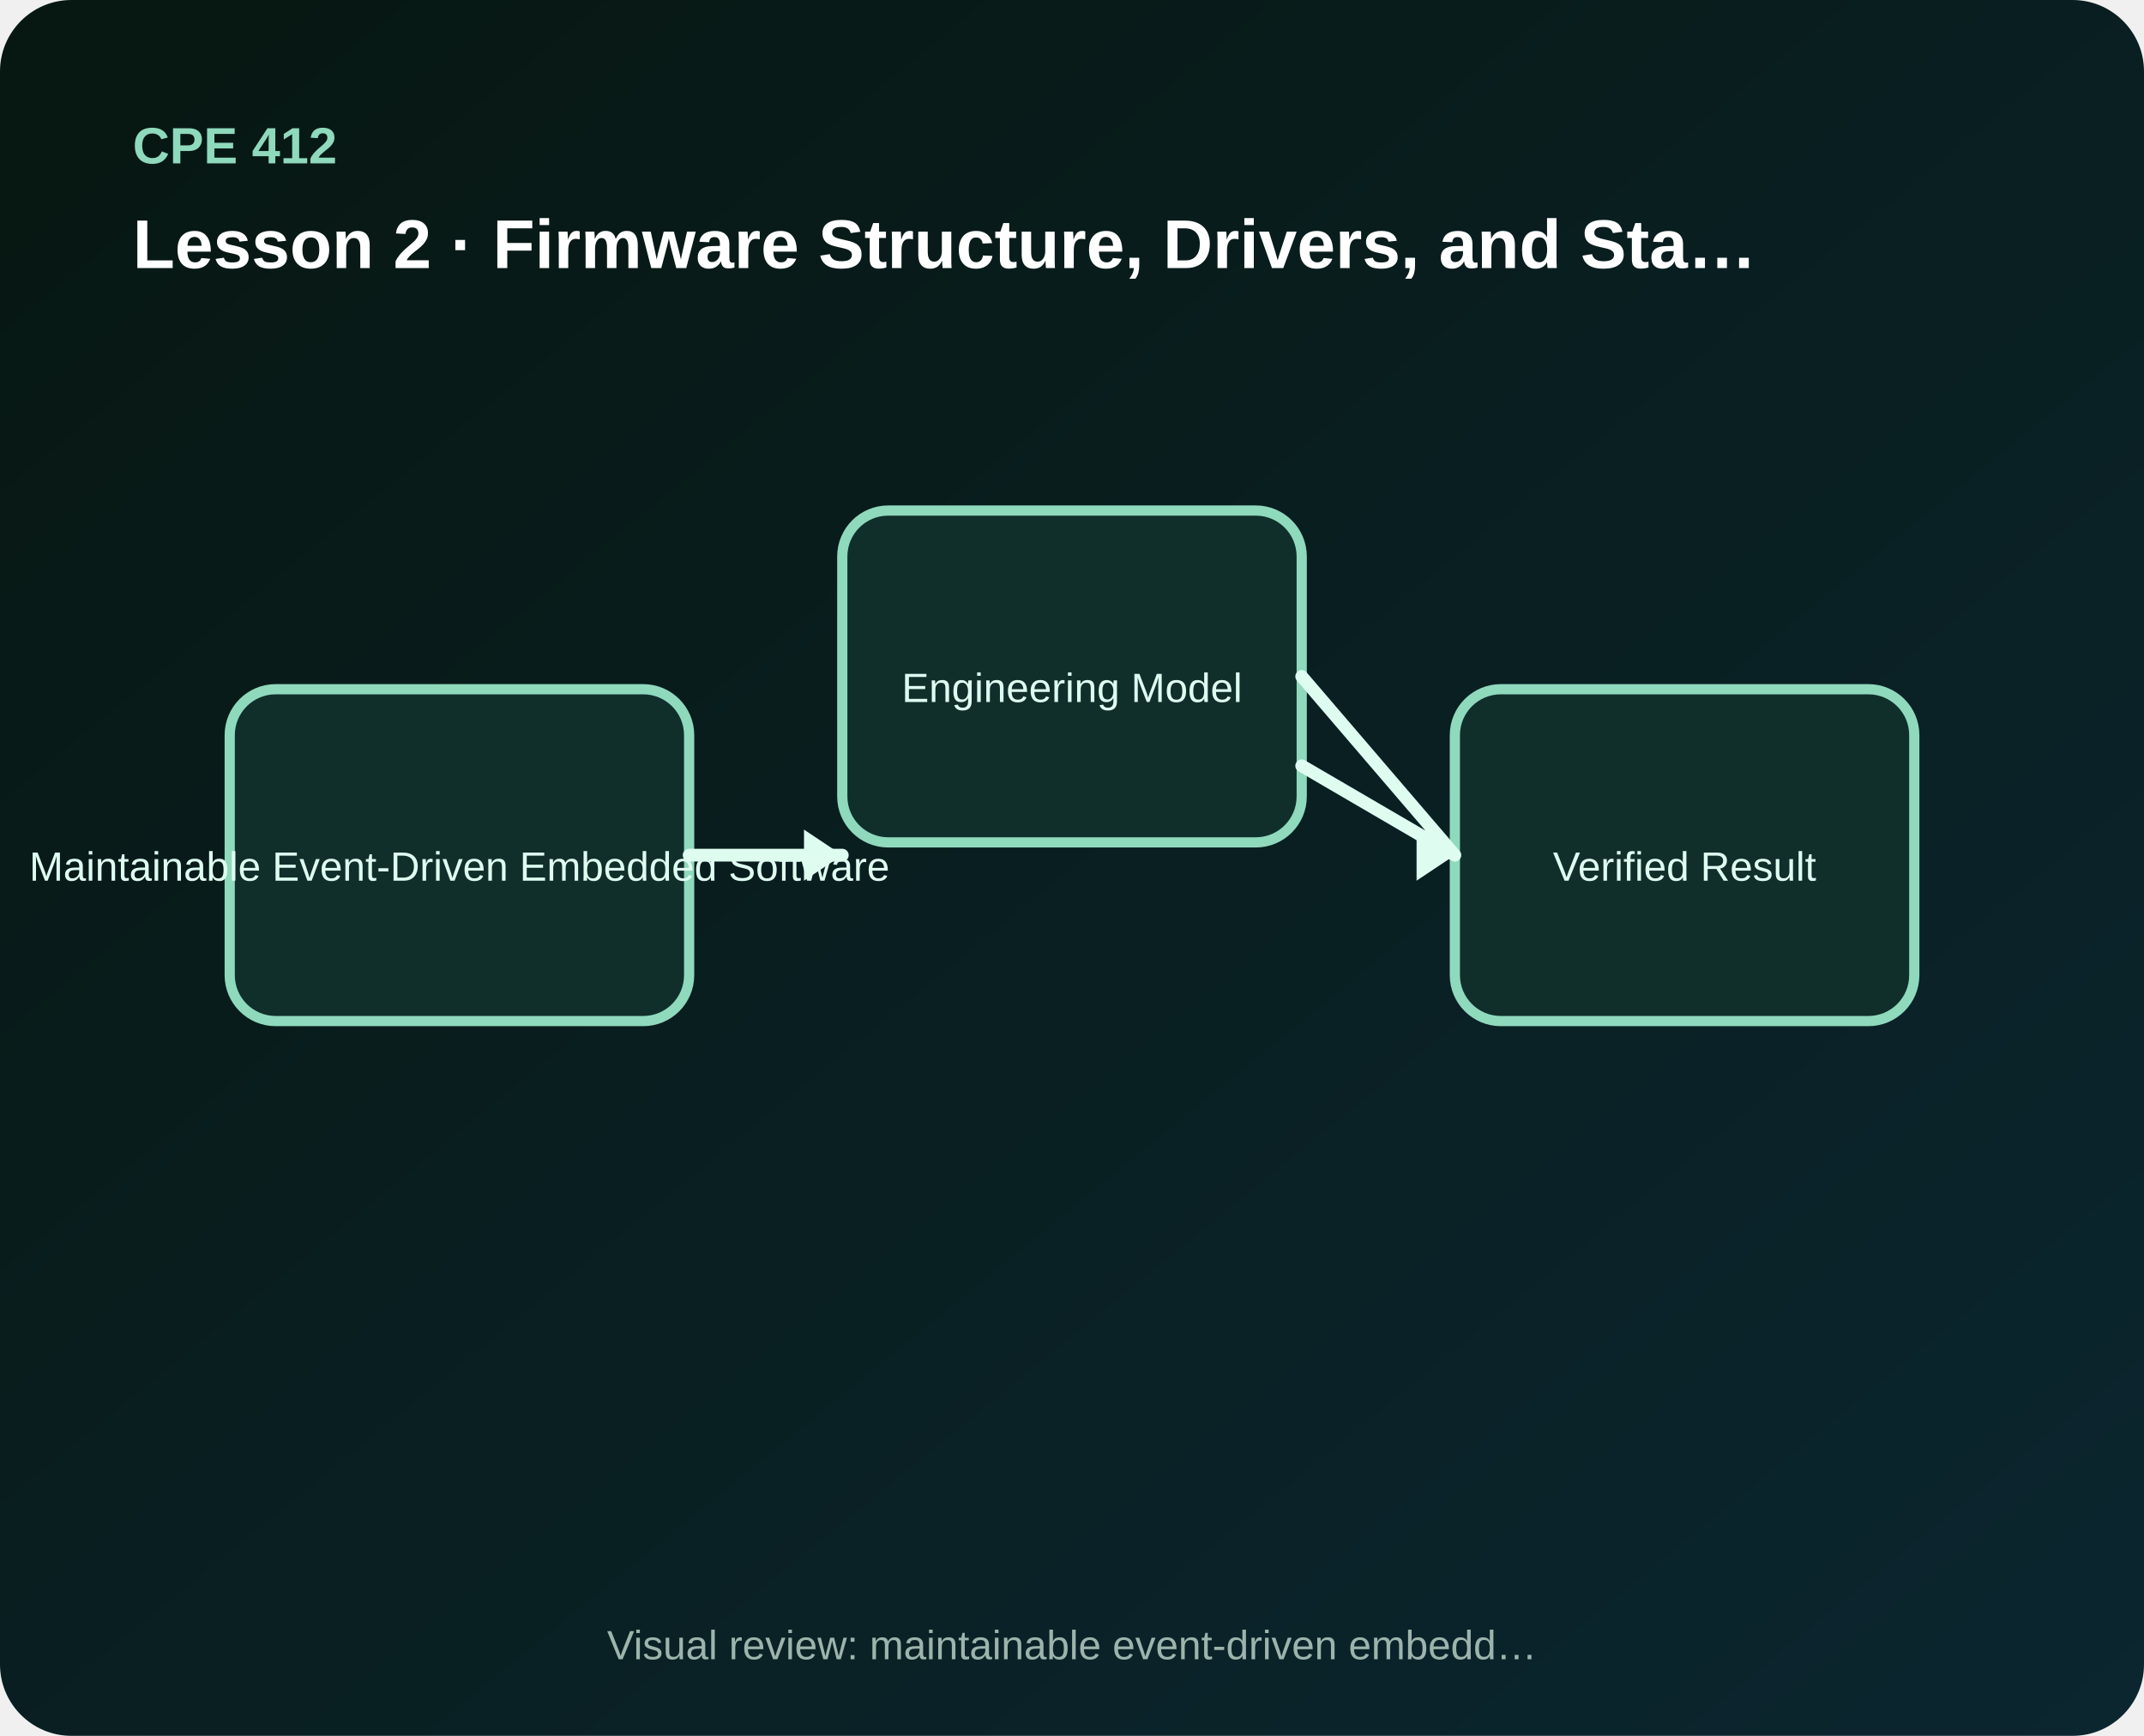
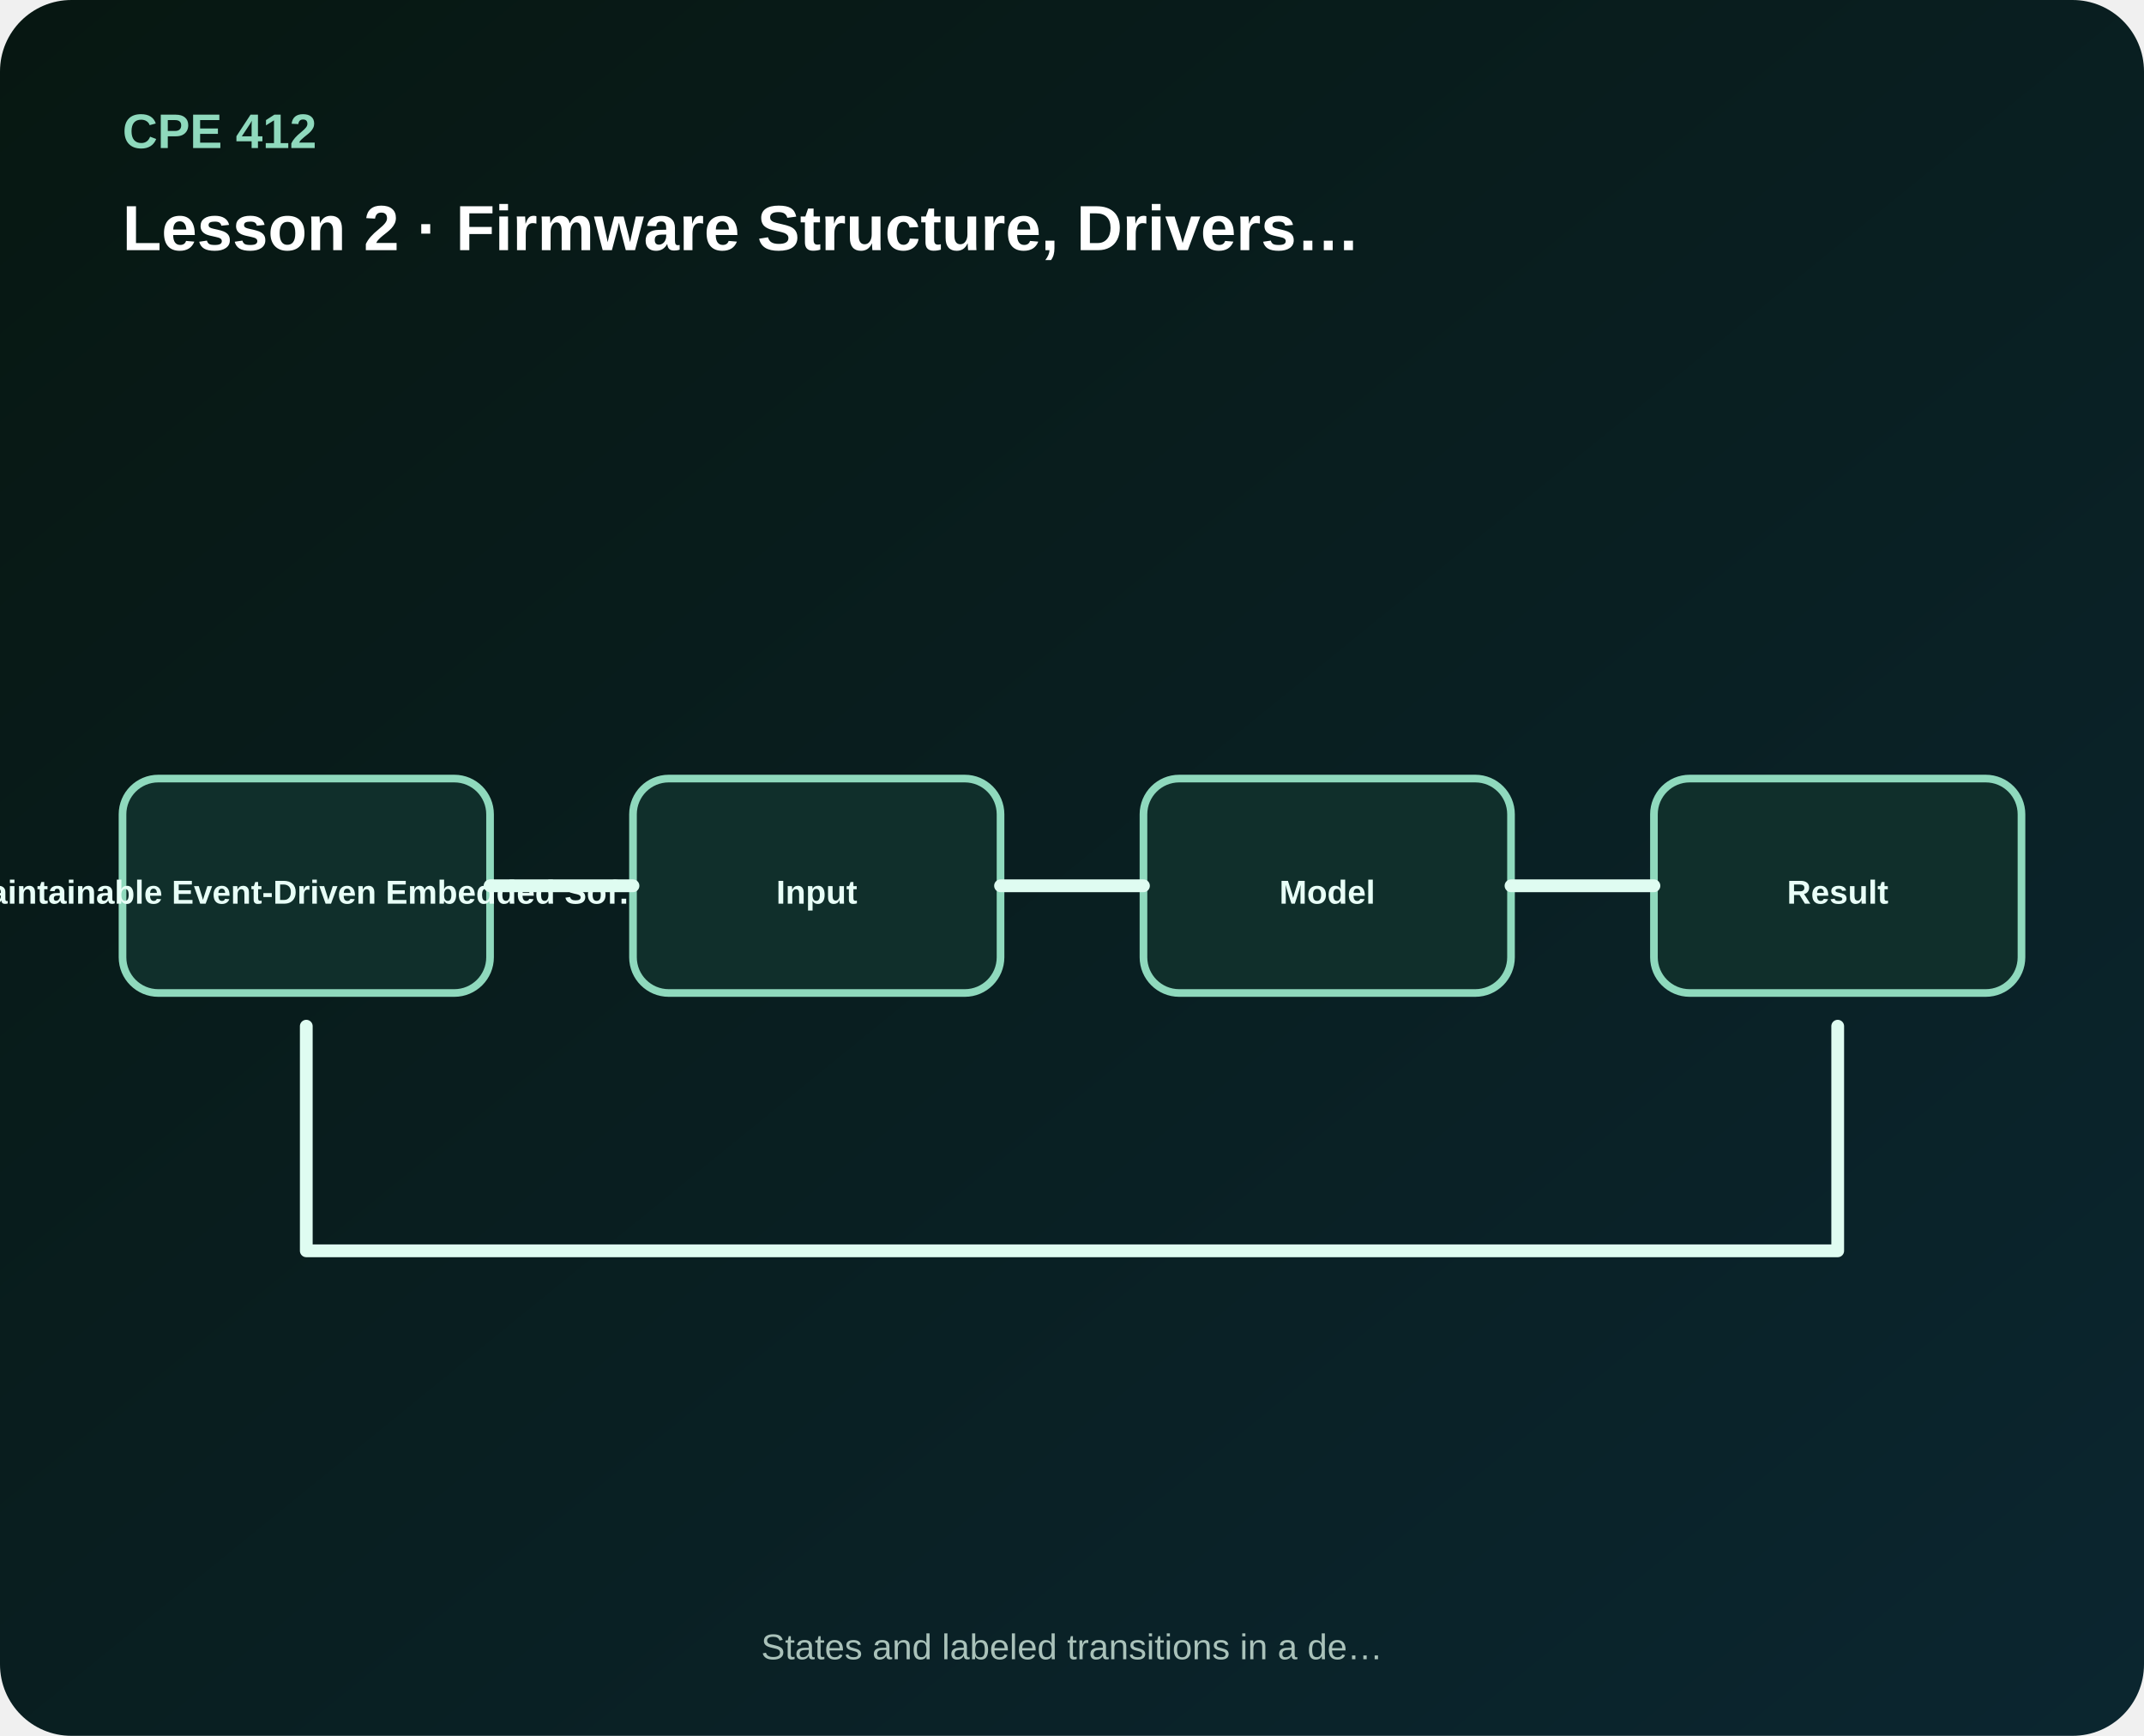
<svg xmlns="http://www.w3.org/2000/svg" viewBox="0 0 840 680" role="img" aria-labelledby="title desc">
  <defs>
    <linearGradient id="bg" x2="1" y2="1">
      <stop stop-color="#071711" />
      <stop offset="1" stop-color="#0b2630" />
    </linearGradient>
  </defs>
  <rect width="840" height="680" rx="28" fill="url(#bg)" />
-   <style>.shape{fill:#102f2b;stroke:#8fd9bd;stroke-width:4}.wire{fill:none;stroke:#dffcf1;stroke-width:5;stroke-linecap:round;stroke-linejoin:round}.axis{fill:none;stroke:#8ba9a0;stroke-width:3}.signal{fill:none;stroke:#8fd9bd;stroke-width:7}.sample{stroke:#e7b873;stroke-width:3}.dimension{fill:none;stroke:#e7b873;stroke-width:3}.dot,.fill{fill:#dffcf1}</style>
-   <text x="52" y="64" text-anchor="start" font-family="Arial,sans-serif" font-size="20" font-weight="700" fill="#8fd9bd">CPE 412</text>
-   <text x="52" y="105" text-anchor="start" font-family="Arial,sans-serif" font-size="27" font-weight="700" fill="#ffffff">Lesson 2 · Firmware Structure, Drivers, and Sta…</text>
-   <rect x="90" y="270" width="180" height="130" rx="18" class="shape" />
-   <rect x="330" y="200" width="180" height="130" rx="18" class="shape" />
-   <rect x="570" y="270" width="180" height="130" rx="18" class="shape" />
-   <path d="M270 335H330M510 265l60 70M510 300l60 35" class="wire" />
-   <path d="M315 325l15 10-15 10M555 325l15 10-15 10" class="fill" />
-   <text x="180" y="345" text-anchor="middle" font-family="Arial,sans-serif" font-size="16" font-weight="500" fill="#dffcf1">Maintainable Event-Driven Embedded Software</text>
-   <text x="420" y="275" text-anchor="middle" font-family="Arial,sans-serif" font-size="16" font-weight="500" fill="#dffcf1">Engineering Model</text>
-   <text x="660" y="345" text-anchor="middle" font-family="Arial,sans-serif" font-size="16" font-weight="500" fill="#dffcf1">Verified Result</text>
-   <text x="420" y="650" text-anchor="middle" font-family="Arial,sans-serif" font-size="16" font-weight="500" fill="#9db4ad">Visual review: maintainable event-driven embedd…</text>
+   <style>.box{fill:#102f2b;stroke:#8fd9bd;stroke-width:3}.node{fill:#102f2b;stroke:#8fd9bd;stroke-width:4}.accent{fill:#214a41;stroke:#e7b873;stroke-width:3}.line{fill:none;stroke:#dffcf1;stroke-width:5;stroke-linecap:round;stroke-linejoin:round}.thin,.axis{fill:none;stroke:#8ba9a0;stroke-width:3}.signal{fill:none;stroke:#8fd9bd;stroke-width:7}.sample{stroke:#e7b873;stroke-width:3}.goldline{fill:none;stroke:#e7b873;stroke-width:4}.gold{fill:#e7b873}</style>
+   <text x="48" y="58" text-anchor="start" font-family="Arial,sans-serif" font-size="19" font-weight="700" fill="#8fd9bd">CPE 412</text>
+   <text x="48" y="98" text-anchor="start" font-family="Arial,sans-serif" font-size="25" font-weight="700" fill="#fff">Lesson 2 · Firmware Structure, Drivers…</text>
+   <rect x="48" y="305" width="144" height="84" rx="14" class="box" />
+   <text x="120" y="354" text-anchor="middle" font-family="Arial,sans-serif" font-size="13" font-weight="600" fill="#e8fff7">Maintainable Event-Driven Embedded Sof…</text>
+   <rect x="248" y="305" width="144" height="84" rx="14" class="box" />
+   <text x="320" y="354" text-anchor="middle" font-family="Arial,sans-serif" font-size="13" font-weight="600" fill="#e8fff7">Input</text>
+   <rect x="448" y="305" width="144" height="84" rx="14" class="box" />
+   <text x="520" y="354" text-anchor="middle" font-family="Arial,sans-serif" font-size="13" font-weight="600" fill="#e8fff7">Model</text>
+   <rect x="648" y="305" width="144" height="84" rx="14" class="box" />
+   <text x="720" y="354" text-anchor="middle" font-family="Arial,sans-serif" font-size="13" font-weight="600" fill="#e8fff7">Result</text>
+   <path d="M192 347H248" class="line" />
+   <path d="M392 347H448" class="line" />
+   <path d="M592 347H648" class="line" />
+   <path d="M720 402V490H120V402" class="line" />
+   <text x="420" y="650" text-anchor="middle" font-family="Arial,sans-serif" font-size="14" font-weight="400" fill="#aac2ba">States and labeled transitions in a de…</text>
</svg>
